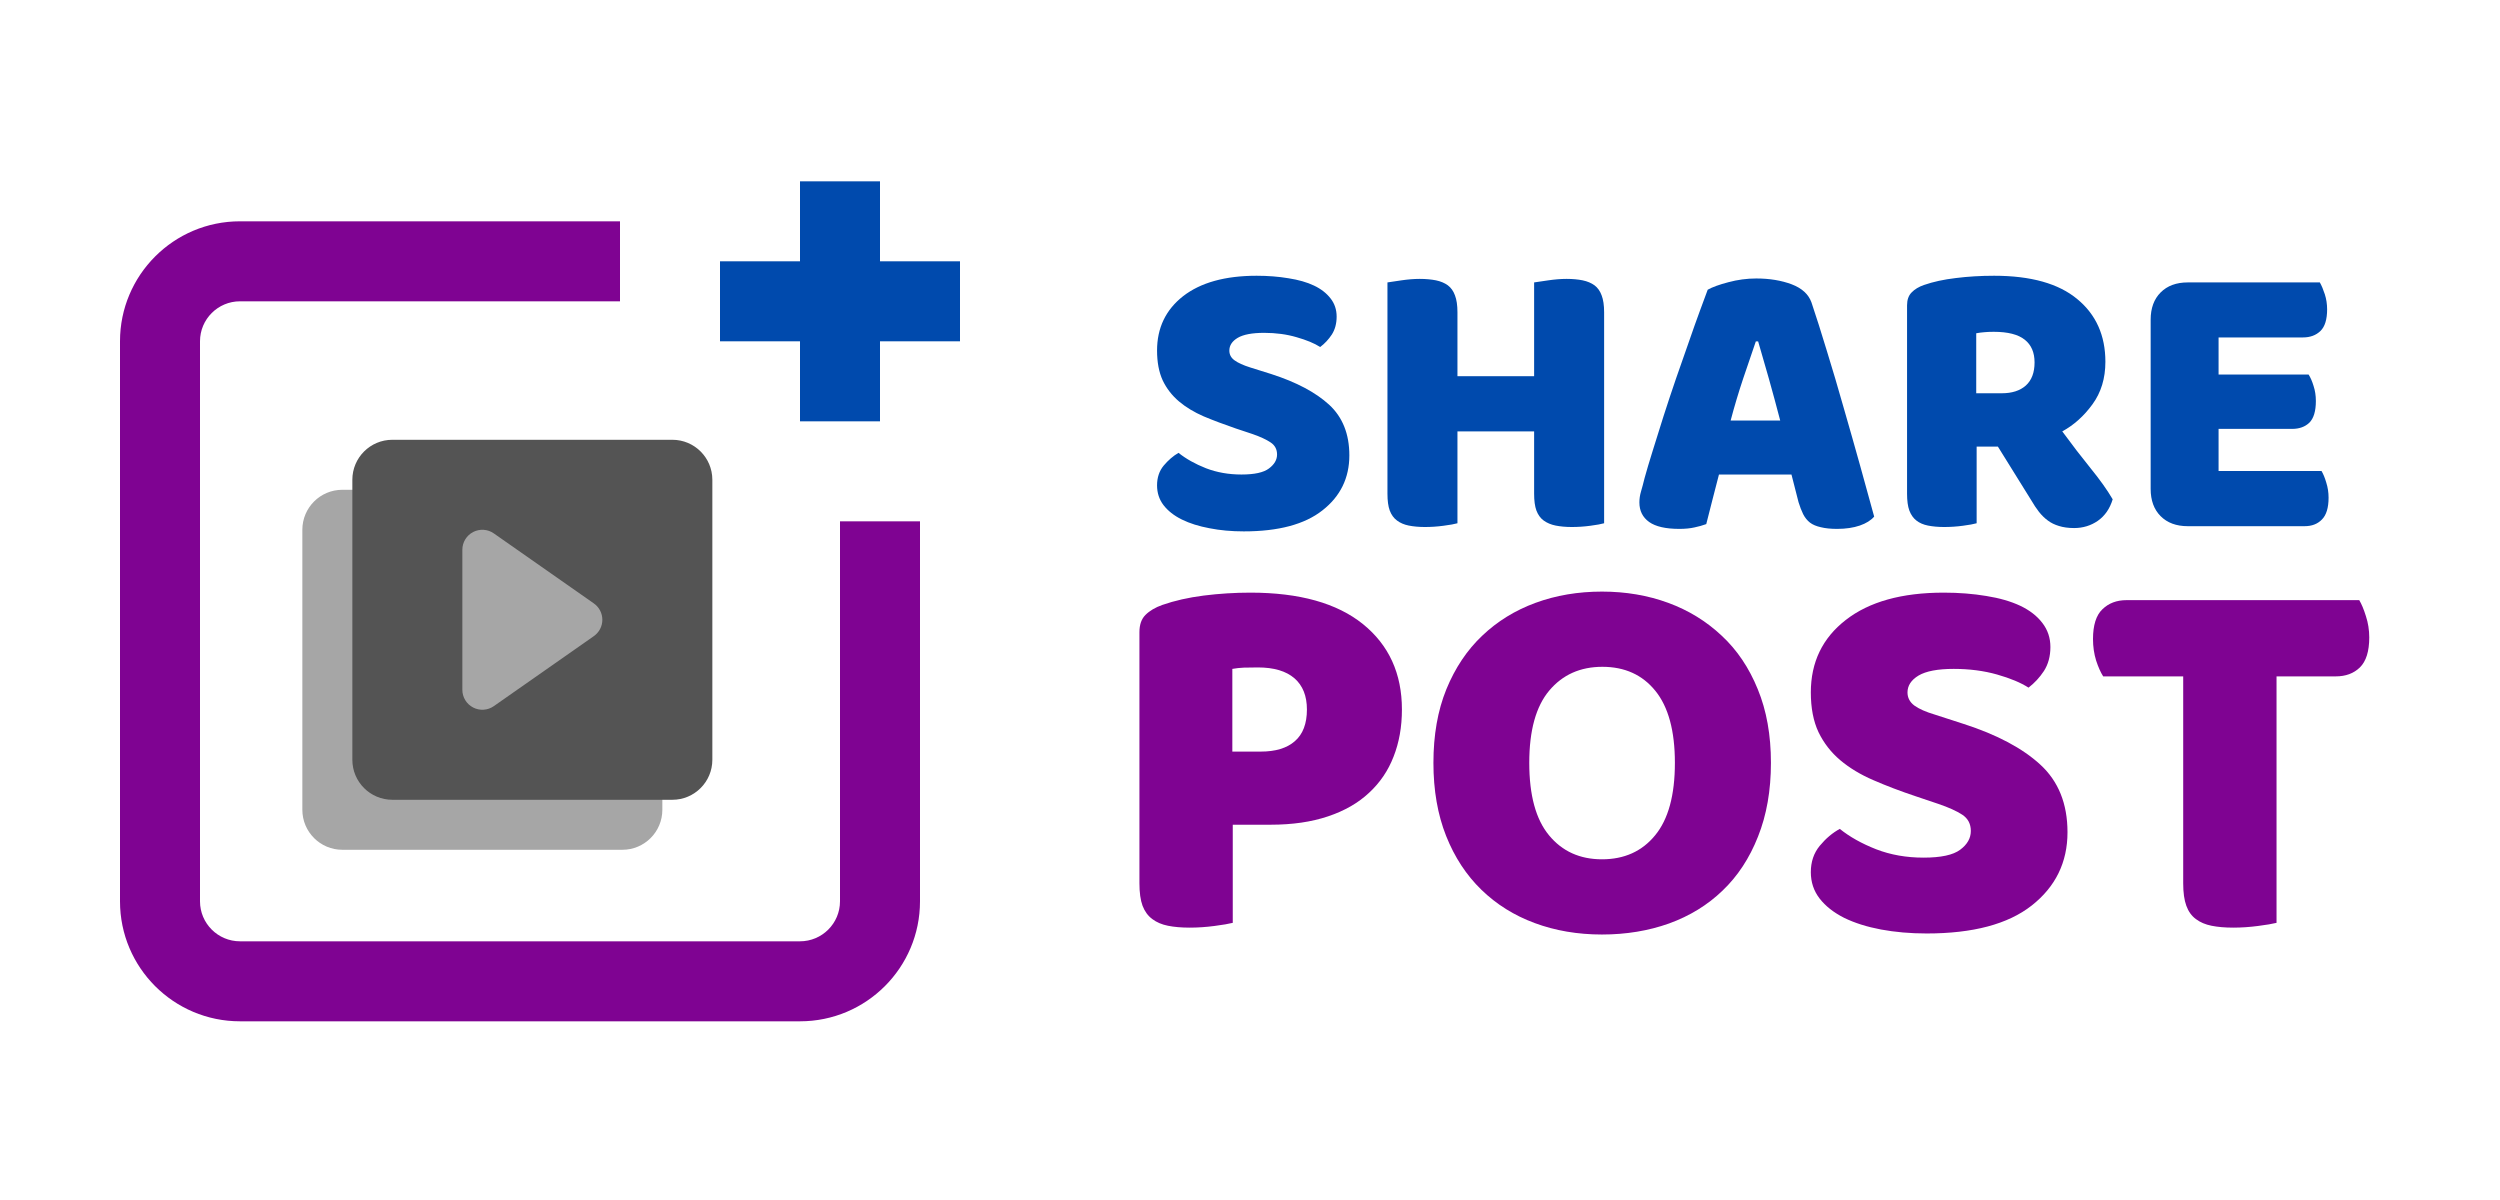
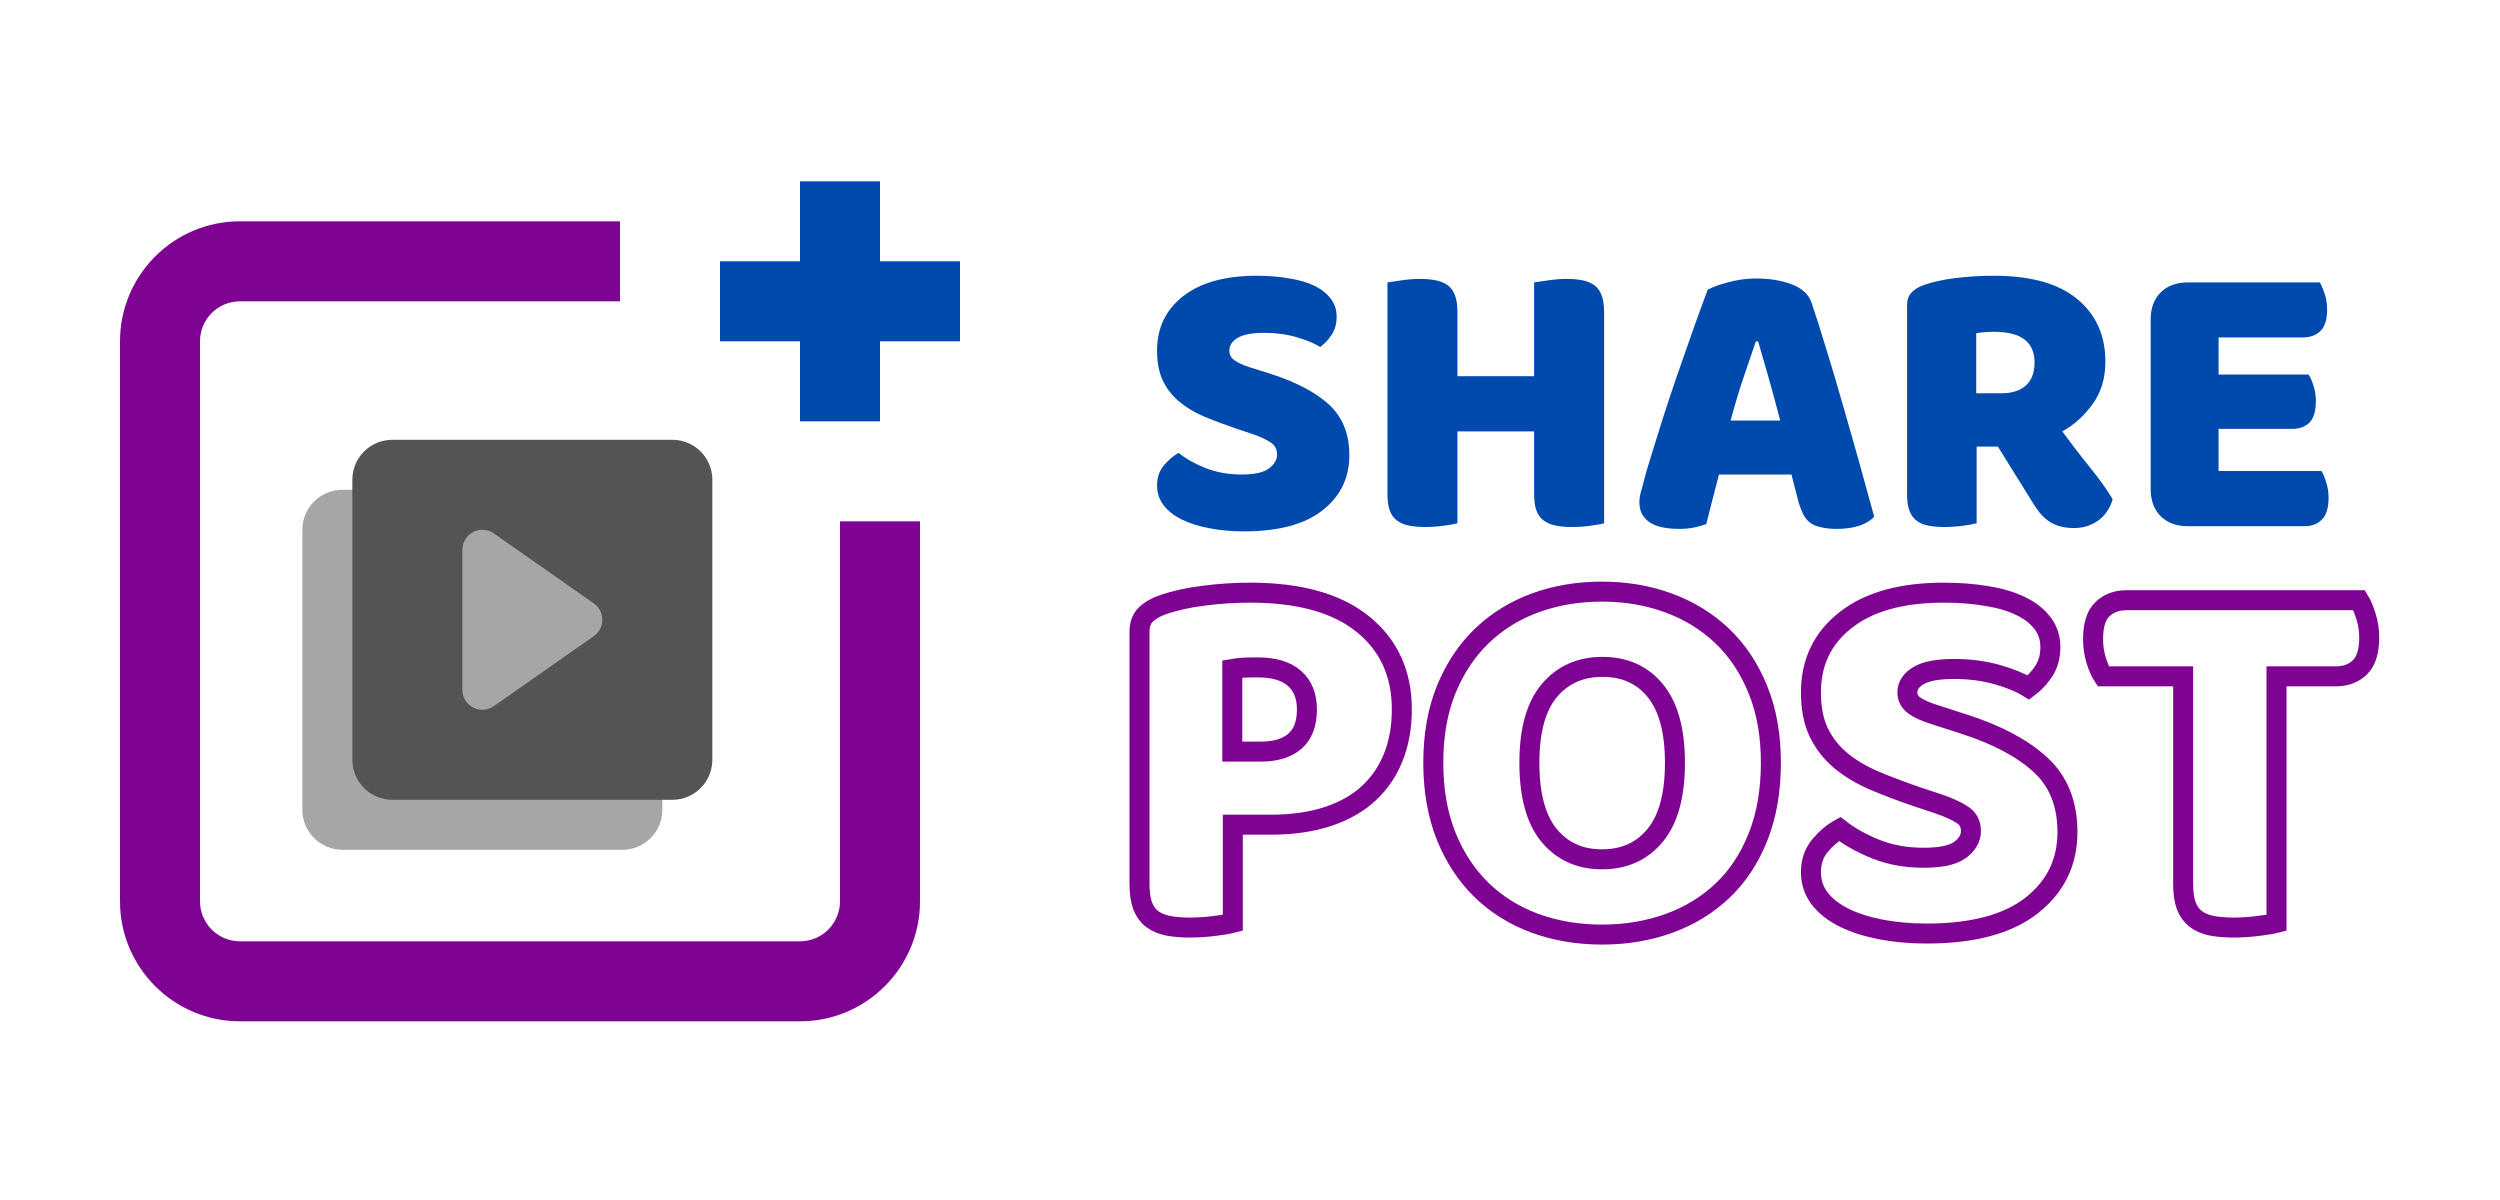
<svg xmlns="http://www.w3.org/2000/svg" width="250" zoomAndPan="magnify" viewBox="0 0 187.5 90" height="120" preserveAspectRatio="xMidYMid meet" version="1.0">
  <defs>
    <g />
    <clipPath id="id1">
      <path d="M 60 13.598 L 66 13.598 L 66 32 L 60 32 Z M 60 13.598 " clip-rule="nonzero" />
    </clipPath>
    <clipPath id="id2">
      <path d="M 9 16 L 69 16 L 69 76.598 L 9 76.598 Z M 9 16 " clip-rule="nonzero" />
    </clipPath>
    <clipPath id="id3">
      <path d="M 22.676 36 L 50 36 L 50 63.734 L 22.676 63.734 Z M 22.676 36 " clip-rule="nonzero" />
    </clipPath>
    <clipPath id="id4">
      <path d="M 26 32.984 L 53.426 32.984 L 53.426 60 L 26 60 Z M 26 32.984 " clip-rule="nonzero" />
    </clipPath>
  </defs>
  <path fill="#004aad" d="M 54 19.598 L 72 19.598 L 72 25.598 L 54 25.598 Z M 54 19.598 " fill-opacity="1" fill-rule="evenodd" />
  <g clip-path="url(#id1)">
    <path fill="#004aad" d="M 60 13.598 L 66 13.598 L 66 31.598 L 60 31.598 Z M 60 13.598 " fill-opacity="1" fill-rule="evenodd" />
  </g>
  <g clip-path="url(#id2)">
    <path fill="#7f0392" d="M 18 22.598 C 16.344 22.598 15 23.941 15 25.598 L 15 67.598 C 15 69.254 16.344 70.598 18 70.598 L 60 70.598 C 61.656 70.598 63 69.254 63 67.598 L 63 39.098 L 69 39.098 L 69 67.598 C 69 72.57 64.969 76.598 60 76.598 L 18 76.598 C 13.031 76.598 9 72.57 9 67.598 L 9 25.598 C 9 20.629 13.031 16.598 18 16.598 L 46.5 16.598 L 46.5 22.598 Z M 18 22.598 " fill-opacity="1" fill-rule="evenodd" />
  </g>
  <g clip-path="url(#id3)">
    <path fill="#a6a6a6" d="M 25.676 36.734 C 24.02 36.734 22.676 38.074 22.676 39.734 L 22.676 60.734 C 22.676 62.391 24.02 63.734 25.676 63.734 L 46.676 63.734 C 48.332 63.734 49.676 62.391 49.676 60.734 L 49.676 39.734 C 49.676 38.074 48.332 36.734 46.676 36.734 Z M 25.676 36.734 " fill-opacity="1" fill-rule="nonzero" />
  </g>
  <g clip-path="url(#id4)">
    <path fill="#545454" d="M 29.426 32.984 C 27.77 32.984 26.426 34.324 26.426 35.984 L 26.426 56.984 C 26.426 58.641 27.77 59.984 29.426 59.984 L 50.426 59.984 C 52.082 59.984 53.426 58.641 53.426 56.984 L 53.426 35.984 C 53.426 34.324 52.082 32.984 50.426 32.984 Z M 29.426 32.984 " fill-opacity="1" fill-rule="nonzero" />
  </g>
  <path fill="#a6a6a6" d="M 37.035 40.004 C 36.578 39.684 35.98 39.645 35.484 39.902 C 34.988 40.16 34.676 40.672 34.676 41.234 L 34.676 51.734 C 34.676 52.293 34.988 52.805 35.484 53.062 C 35.98 53.32 36.578 53.281 37.035 52.961 L 44.535 47.711 C 44.938 47.43 45.176 46.973 45.176 46.484 C 45.176 45.992 44.938 45.535 44.535 45.254 Z M 37.035 40.004 " fill-opacity="1" fill-rule="nonzero" />
  <g fill="#004aad" fill-opacity="1">
    <g transform="translate(85.57617, 39.36968)">
      <g>
        <path d="M 7.109 -7.234 C 6.234 -7.535 5.43 -7.836 4.703 -8.141 C 3.984 -8.453 3.363 -8.828 2.844 -9.266 C 2.32 -9.711 1.914 -10.238 1.625 -10.844 C 1.344 -11.457 1.203 -12.203 1.203 -13.078 C 1.203 -14.773 1.852 -16.133 3.156 -17.156 C 4.469 -18.176 6.305 -18.688 8.672 -18.688 C 9.523 -18.688 10.32 -18.625 11.062 -18.5 C 11.812 -18.383 12.445 -18.203 12.969 -17.953 C 13.5 -17.703 13.914 -17.379 14.219 -16.984 C 14.52 -16.598 14.672 -16.145 14.672 -15.625 C 14.672 -15.102 14.551 -14.656 14.312 -14.281 C 14.07 -13.914 13.781 -13.602 13.438 -13.344 C 13 -13.625 12.41 -13.867 11.672 -14.078 C 10.93 -14.297 10.117 -14.406 9.234 -14.406 C 8.336 -14.406 7.676 -14.281 7.25 -14.031 C 6.832 -13.781 6.625 -13.461 6.625 -13.078 C 6.625 -12.773 6.754 -12.531 7.016 -12.344 C 7.273 -12.156 7.664 -11.977 8.188 -11.812 L 9.781 -11.312 C 11.656 -10.707 13.098 -9.941 14.109 -9.016 C 15.117 -8.086 15.625 -6.82 15.625 -5.219 C 15.625 -3.52 14.953 -2.145 13.609 -1.094 C 12.273 -0.039 10.305 0.484 7.703 0.484 C 6.785 0.484 5.93 0.406 5.141 0.25 C 4.348 0.102 3.656 -0.113 3.062 -0.406 C 2.477 -0.695 2.02 -1.055 1.688 -1.484 C 1.363 -1.91 1.203 -2.406 1.203 -2.969 C 1.203 -3.551 1.367 -4.047 1.703 -4.453 C 2.047 -4.859 2.414 -5.176 2.812 -5.406 C 3.375 -4.957 4.062 -4.57 4.875 -4.25 C 5.688 -3.938 6.57 -3.781 7.531 -3.781 C 8.508 -3.781 9.195 -3.93 9.594 -4.234 C 10 -4.535 10.203 -4.883 10.203 -5.281 C 10.203 -5.676 10.039 -5.977 9.719 -6.188 C 9.395 -6.406 8.945 -6.613 8.375 -6.812 Z M 7.109 -7.234 " />
      </g>
    </g>
  </g>
  <g fill="#004aad" fill-opacity="1">
    <g transform="translate(102.1061, 39.36968)">
      <g>
        <path d="M 18.203 -0.125 C 17.984 -0.062 17.641 0 17.172 0.062 C 16.703 0.125 16.238 0.156 15.781 0.156 C 15.32 0.156 14.914 0.117 14.562 0.047 C 14.219 -0.023 13.922 -0.148 13.672 -0.328 C 13.43 -0.504 13.25 -0.754 13.125 -1.078 C 13.008 -1.398 12.953 -1.82 12.953 -2.344 L 12.953 -7.016 L 7.203 -7.016 L 7.203 -0.125 C 6.984 -0.062 6.633 0 6.156 0.062 C 5.688 0.125 5.223 0.156 4.766 0.156 C 4.305 0.156 3.898 0.117 3.547 0.047 C 3.203 -0.023 2.91 -0.148 2.672 -0.328 C 2.43 -0.504 2.25 -0.754 2.125 -1.078 C 2.008 -1.398 1.953 -1.82 1.953 -2.344 L 1.953 -18.188 C 2.172 -18.219 2.52 -18.27 3 -18.344 C 3.477 -18.414 3.938 -18.453 4.375 -18.453 C 4.832 -18.453 5.238 -18.414 5.594 -18.344 C 5.945 -18.27 6.242 -18.145 6.484 -17.969 C 6.723 -17.789 6.898 -17.539 7.016 -17.219 C 7.141 -16.895 7.203 -16.473 7.203 -15.953 L 7.203 -11.156 L 12.953 -11.156 L 12.953 -18.188 C 13.18 -18.219 13.535 -18.27 14.016 -18.344 C 14.492 -18.414 14.953 -18.453 15.391 -18.453 C 15.848 -18.453 16.25 -18.414 16.594 -18.344 C 16.945 -18.27 17.242 -18.145 17.484 -17.969 C 17.723 -17.789 17.898 -17.539 18.016 -17.219 C 18.141 -16.895 18.203 -16.473 18.203 -15.953 Z M 18.203 -0.125 " />
      </g>
    </g>
  </g>
  <g fill="#004aad" fill-opacity="1">
    <g transform="translate(122.2661, 39.36968)">
      <g>
        <path d="M 5.812 -17.641 C 6.156 -17.836 6.672 -18.023 7.359 -18.203 C 8.055 -18.391 8.754 -18.484 9.453 -18.484 C 10.453 -18.484 11.336 -18.336 12.109 -18.047 C 12.879 -17.754 13.375 -17.301 13.594 -16.688 C 13.945 -15.645 14.332 -14.43 14.75 -13.047 C 15.176 -11.672 15.598 -10.242 16.016 -8.766 C 16.441 -7.297 16.852 -5.848 17.25 -4.422 C 17.645 -2.992 17.992 -1.727 18.297 -0.625 C 18.055 -0.344 17.695 -0.117 17.219 0.047 C 16.738 0.211 16.172 0.297 15.516 0.297 C 15.035 0.297 14.629 0.254 14.297 0.172 C 13.961 0.098 13.691 -0.016 13.484 -0.172 C 13.273 -0.336 13.102 -0.551 12.969 -0.812 C 12.844 -1.07 12.727 -1.367 12.625 -1.703 L 12.094 -3.781 L 6.656 -3.781 C 6.5 -3.176 6.336 -2.551 6.172 -1.906 C 6.016 -1.27 5.859 -0.656 5.703 -0.062 C 5.422 0.039 5.125 0.125 4.812 0.188 C 4.5 0.258 4.125 0.297 3.688 0.297 C 2.664 0.297 1.91 0.125 1.422 -0.219 C 0.93 -0.57 0.688 -1.062 0.688 -1.688 C 0.688 -1.957 0.727 -2.234 0.812 -2.516 C 0.895 -2.797 0.984 -3.129 1.078 -3.516 C 1.223 -4.047 1.422 -4.711 1.672 -5.516 C 1.922 -6.316 2.191 -7.18 2.484 -8.109 C 2.785 -9.047 3.102 -10.004 3.438 -10.984 C 3.781 -11.961 4.102 -12.883 4.406 -13.75 C 4.707 -14.625 4.984 -15.398 5.234 -16.078 C 5.484 -16.754 5.676 -17.273 5.812 -17.641 Z M 9.422 -13.766 C 9.141 -12.93 8.82 -12 8.469 -10.969 C 8.125 -9.938 7.812 -8.891 7.531 -7.828 L 11.25 -7.828 C 10.969 -8.91 10.68 -9.969 10.391 -11 C 10.098 -12.031 9.832 -12.953 9.594 -13.766 Z M 9.422 -13.766 " />
      </g>
    </g>
  </g>
  <g fill="#004aad" fill-opacity="1">
    <g transform="translate(141.0761, 39.36968)">
      <g>
        <path d="M 7.172 -5.875 L 7.172 -0.125 C 6.953 -0.062 6.609 0 6.141 0.062 C 5.672 0.125 5.203 0.156 4.734 0.156 C 4.273 0.156 3.867 0.117 3.516 0.047 C 3.172 -0.023 2.883 -0.148 2.656 -0.328 C 2.426 -0.504 2.25 -0.754 2.125 -1.078 C 2.008 -1.398 1.953 -1.82 1.953 -2.344 L 1.953 -16.469 C 1.953 -16.883 2.066 -17.207 2.297 -17.438 C 2.523 -17.676 2.836 -17.863 3.234 -18 C 3.922 -18.238 4.711 -18.41 5.609 -18.516 C 6.504 -18.629 7.461 -18.688 8.484 -18.688 C 11.242 -18.688 13.32 -18.102 14.719 -16.938 C 16.125 -15.781 16.828 -14.211 16.828 -12.234 C 16.828 -10.992 16.504 -9.93 15.859 -9.047 C 15.223 -8.172 14.469 -7.492 13.594 -7.016 C 14.312 -6.035 15.02 -5.113 15.719 -4.25 C 16.414 -3.395 16.969 -2.617 17.375 -1.922 C 17.164 -1.223 16.797 -0.688 16.266 -0.312 C 15.742 0.051 15.148 0.234 14.484 0.234 C 14.047 0.234 13.664 0.18 13.344 0.078 C 13.031 -0.016 12.754 -0.148 12.516 -0.328 C 12.273 -0.504 12.051 -0.723 11.844 -0.984 C 11.645 -1.242 11.457 -1.523 11.281 -1.828 L 8.766 -5.875 Z M 9.062 -9.875 C 9.82 -9.875 10.422 -10.066 10.859 -10.453 C 11.297 -10.848 11.516 -11.426 11.516 -12.188 C 11.516 -12.938 11.27 -13.504 10.781 -13.891 C 10.289 -14.285 9.516 -14.484 8.453 -14.484 C 8.16 -14.484 7.922 -14.473 7.734 -14.453 C 7.555 -14.441 7.359 -14.414 7.141 -14.375 L 7.141 -9.875 Z M 9.062 -9.875 " />
      </g>
    </g>
  </g>
  <g fill="#004aad" fill-opacity="1">
    <g transform="translate(159.3461, 39.36968)">
      <g>
        <path d="M 1.953 -15.391 C 1.953 -16.254 2.203 -16.938 2.703 -17.438 C 3.203 -17.938 3.879 -18.188 4.734 -18.188 L 14.641 -18.188 C 14.773 -17.957 14.898 -17.66 15.016 -17.297 C 15.129 -16.941 15.188 -16.566 15.188 -16.172 C 15.188 -15.41 15.02 -14.867 14.688 -14.547 C 14.352 -14.223 13.914 -14.062 13.375 -14.062 L 7.047 -14.062 L 7.047 -11.281 L 13.797 -11.281 C 13.941 -11.062 14.066 -10.773 14.172 -10.422 C 14.285 -10.078 14.344 -9.703 14.344 -9.297 C 14.344 -8.535 14.18 -7.992 13.859 -7.672 C 13.535 -7.359 13.102 -7.203 12.562 -7.203 L 7.047 -7.203 L 7.047 -4.047 L 14.766 -4.047 C 14.898 -3.828 15.02 -3.535 15.125 -3.172 C 15.238 -2.816 15.297 -2.441 15.297 -2.047 C 15.297 -1.285 15.129 -0.738 14.797 -0.406 C 14.473 -0.07 14.039 0.094 13.5 0.094 L 4.734 0.094 C 3.879 0.094 3.203 -0.156 2.703 -0.656 C 2.203 -1.156 1.953 -1.836 1.953 -2.703 Z M 1.953 -15.391 " />
      </g>
    </g>
  </g>
-   <g fill="#7f0392" fill-opacity="1">
-     <g transform="translate(82.86327, 69.36967)">
-       <g>
-         <path d="M 11.688 -13 C 12.801 -13 13.656 -13.258 14.25 -13.781 C 14.852 -14.301 15.156 -15.094 15.156 -16.156 C 15.156 -17.176 14.844 -17.957 14.219 -18.5 C 13.594 -19.039 12.68 -19.312 11.484 -19.312 C 11.055 -19.312 10.703 -19.305 10.422 -19.297 C 10.141 -19.285 9.852 -19.254 9.562 -19.203 L 9.562 -13 Z M 9.594 -0.156 C 9.301 -0.082 8.844 -0.004 8.219 0.078 C 7.594 0.16 6.973 0.203 6.359 0.203 C 5.742 0.203 5.203 0.156 4.734 0.062 C 4.273 -0.031 3.883 -0.195 3.562 -0.438 C 3.238 -0.676 2.992 -1.008 2.828 -1.438 C 2.672 -1.863 2.594 -2.426 2.594 -3.125 L 2.594 -21.953 C 2.594 -22.516 2.742 -22.945 3.047 -23.25 C 3.359 -23.562 3.781 -23.812 4.312 -24 C 5.227 -24.32 6.266 -24.555 7.422 -24.703 C 8.578 -24.848 9.742 -24.922 10.922 -24.922 C 14.598 -24.922 17.41 -24.133 19.359 -22.562 C 21.305 -20.988 22.281 -18.852 22.281 -16.156 C 22.281 -14.852 22.07 -13.676 21.656 -12.625 C 21.25 -11.57 20.633 -10.664 19.812 -9.906 C 19 -9.145 17.973 -8.555 16.734 -8.141 C 15.492 -7.723 14.062 -7.516 12.438 -7.516 L 9.594 -7.516 Z M 9.594 -0.156 " />
-       </g>
-     </g>
-   </g>
-   <g fill="#7f0392" fill-opacity="1">
-     <g transform="translate(106.101, 69.36967)">
-       <g>
-         <path d="M 1.406 -12.156 C 1.406 -14.238 1.727 -16.078 2.375 -17.672 C 3.031 -19.273 3.926 -20.613 5.062 -21.688 C 6.195 -22.77 7.531 -23.594 9.062 -24.156 C 10.594 -24.719 12.254 -25 14.047 -25 C 15.828 -25 17.484 -24.719 19.016 -24.156 C 20.547 -23.594 21.883 -22.77 23.031 -21.688 C 24.188 -20.613 25.086 -19.273 25.734 -17.672 C 26.391 -16.078 26.719 -14.238 26.719 -12.156 C 26.719 -10.082 26.395 -8.238 25.75 -6.625 C 25.113 -5.008 24.227 -3.66 23.094 -2.578 C 21.969 -1.492 20.629 -0.672 19.078 -0.109 C 17.535 0.441 15.859 0.719 14.047 0.719 C 12.223 0.719 10.539 0.43 9 -0.141 C 7.457 -0.711 6.125 -1.547 5 -2.641 C 3.875 -3.734 2.992 -5.078 2.359 -6.672 C 1.723 -8.273 1.406 -10.102 1.406 -12.156 Z M 8.594 -12.156 C 8.594 -9.727 9.086 -7.914 10.078 -6.719 C 11.066 -5.52 12.391 -4.922 14.047 -4.922 C 15.723 -4.922 17.051 -5.52 18.031 -6.719 C 19.02 -7.914 19.516 -9.727 19.516 -12.156 C 19.516 -14.562 19.023 -16.363 18.047 -17.562 C 17.078 -18.758 15.754 -19.359 14.078 -19.359 C 12.422 -19.359 11.094 -18.766 10.094 -17.578 C 9.094 -16.391 8.594 -14.582 8.594 -12.156 Z M 8.594 -12.156 " />
-       </g>
-     </g>
-   </g>
-   <g fill="#7f0392" fill-opacity="1">
-     <g transform="translate(134.2182, 69.36967)">
-       <g>
-         <path d="M 9.484 -9.641 C 8.305 -10.035 7.238 -10.441 6.281 -10.859 C 5.32 -11.273 4.492 -11.773 3.797 -12.359 C 3.109 -12.941 2.566 -13.641 2.172 -14.453 C 1.785 -15.273 1.594 -16.27 1.594 -17.438 C 1.594 -19.707 2.469 -21.52 4.219 -22.875 C 5.969 -24.238 8.414 -24.922 11.562 -24.922 C 12.707 -24.922 13.77 -24.836 14.75 -24.672 C 15.738 -24.516 16.586 -24.27 17.297 -23.938 C 18.004 -23.602 18.555 -23.176 18.953 -22.656 C 19.359 -22.133 19.562 -21.531 19.562 -20.844 C 19.562 -20.145 19.398 -19.547 19.078 -19.047 C 18.754 -18.555 18.367 -18.141 17.922 -17.797 C 17.336 -18.172 16.551 -18.5 15.562 -18.781 C 14.57 -19.062 13.488 -19.203 12.312 -19.203 C 11.113 -19.203 10.234 -19.035 9.672 -18.703 C 9.117 -18.367 8.844 -17.945 8.844 -17.438 C 8.844 -17.039 9.016 -16.711 9.359 -16.453 C 9.703 -16.203 10.223 -15.973 10.922 -15.766 L 13.047 -15.078 C 15.547 -14.273 17.469 -13.254 18.812 -12.016 C 20.164 -10.773 20.844 -9.086 20.844 -6.953 C 20.844 -4.691 19.945 -2.859 18.156 -1.453 C 16.375 -0.055 13.75 0.641 10.281 0.641 C 9.051 0.641 7.91 0.539 6.859 0.344 C 5.805 0.145 4.883 -0.145 4.094 -0.531 C 3.312 -0.926 2.695 -1.41 2.25 -1.984 C 1.812 -2.555 1.594 -3.211 1.594 -3.953 C 1.594 -4.734 1.816 -5.395 2.266 -5.938 C 2.723 -6.488 3.223 -6.91 3.766 -7.203 C 4.504 -6.609 5.414 -6.098 6.5 -5.672 C 7.582 -5.254 8.766 -5.047 10.047 -5.047 C 11.348 -5.047 12.266 -5.242 12.797 -5.641 C 13.328 -6.035 13.594 -6.504 13.594 -7.047 C 13.594 -7.578 13.379 -7.984 12.953 -8.266 C 12.523 -8.547 11.926 -8.816 11.156 -9.078 Z M 9.484 -9.641 " />
-       </g>
-     </g>
-   </g>
-   <g fill="#7f0392" fill-opacity="1">
-     <g transform="translate(156.256, 69.36967)">
-       <g>
-         <path d="M 1.484 -18.641 C 1.297 -18.93 1.117 -19.328 0.953 -19.828 C 0.797 -20.336 0.719 -20.875 0.719 -21.438 C 0.719 -22.477 0.953 -23.223 1.422 -23.672 C 1.891 -24.129 2.492 -24.359 3.234 -24.359 L 20.688 -24.359 C 20.863 -24.066 21.031 -23.664 21.188 -23.156 C 21.352 -22.656 21.438 -22.125 21.438 -21.562 C 21.438 -20.52 21.203 -19.77 20.734 -19.312 C 20.273 -18.863 19.672 -18.641 18.922 -18.641 L 14.484 -18.641 L 14.484 -0.156 C 14.191 -0.082 13.727 -0.004 13.094 0.078 C 12.469 0.16 11.848 0.203 11.234 0.203 C 10.617 0.203 10.078 0.156 9.609 0.062 C 9.148 -0.031 8.758 -0.195 8.438 -0.438 C 8.113 -0.676 7.875 -1.008 7.719 -1.438 C 7.562 -1.863 7.484 -2.426 7.484 -3.125 L 7.484 -18.641 Z M 1.484 -18.641 " />
-       </g>
-     </g>
-   </g>
+   <path stroke-linecap="butt" transform="matrix(0.75, 0, 0, 0.75, 82.86327, 29.61968)" fill="none" stroke-linejoin="miter" d="M 15.573 35.669 C 17.063 35.669 18.208 35.325 19.01 34.627 C 19.807 33.934 20.208 32.877 20.208 31.45 C 20.208 30.106 19.792 29.07 18.958 28.34 C 18.125 27.611 16.906 27.247 15.313 27.247 C 14.74 27.247 14.266 27.257 13.891 27.273 C 13.521 27.288 13.135 27.335 12.745 27.403 L 12.745 35.669 Z M 12.797 52.794 C 12.406 52.898 11.792 53.002 10.948 53.106 C 10.115 53.21 9.292 53.262 8.474 53.262 C 7.661 53.262 6.938 53.2 6.313 53.08 C 5.698 52.955 5.172 52.736 4.74 52.413 C 4.313 52.09 3.995 51.648 3.776 51.085 C 3.568 50.512 3.464 49.768 3.464 48.846 L 3.464 23.715 C 3.464 22.971 3.667 22.393 4.073 21.986 C 4.484 21.58 5.042 21.247 5.755 20.997 C 6.969 20.57 8.349 20.262 9.896 20.075 C 11.443 19.872 12.995 19.773 14.557 19.773 C 19.458 19.773 23.208 20.825 25.807 22.924 C 28.401 25.023 29.698 27.866 29.698 31.45 C 29.698 33.195 29.422 34.773 28.865 36.179 C 28.318 37.585 27.505 38.794 26.417 39.809 C 25.344 40.82 23.974 41.601 22.318 42.153 C 20.667 42.7 18.755 42.976 16.589 42.976 L 12.797 42.976 Z M 32.844 36.788 C 32.844 34.012 33.281 31.559 34.146 29.434 C 35.026 27.299 36.219 25.512 37.729 24.07 C 39.24 22.627 41.016 21.533 43.052 20.788 C 45.104 20.044 47.318 19.669 49.708 19.669 C 52.083 19.669 54.292 20.044 56.333 20.788 C 58.38 21.533 60.172 22.627 61.698 24.07 C 63.224 25.512 64.422 27.299 65.292 29.434 C 66.167 31.559 66.604 34.012 66.604 36.788 C 66.604 39.559 66.182 42.018 65.328 44.174 C 64.479 46.325 63.297 48.122 61.776 49.564 C 60.266 51.002 58.479 52.096 56.411 52.846 C 54.354 53.59 52.12 53.965 49.708 53.965 C 47.286 53.965 45.042 53.58 42.974 52.82 C 40.917 52.054 39.141 50.945 37.651 49.486 C 36.156 48.028 34.979 46.231 34.12 44.096 C 33.271 41.96 32.844 39.523 32.844 36.788 Z M 42.453 36.788 C 42.453 40.028 43.109 42.445 44.422 44.044 C 45.74 45.637 47.5 46.439 49.708 46.439 C 51.948 46.439 53.719 45.637 55.031 44.044 C 56.349 42.445 57.01 40.028 57.01 36.788 C 57.01 33.585 56.359 31.189 55.057 29.59 C 53.766 27.991 52 27.195 49.76 27.195 C 47.552 27.195 45.781 27.986 44.448 29.564 C 43.12 31.143 42.453 33.554 42.453 36.788 Z M 81.115 40.148 C 79.552 39.611 78.13 39.07 76.844 38.523 C 75.568 37.965 74.469 37.299 73.536 36.518 C 72.62 35.736 71.896 34.804 71.375 33.715 C 70.865 32.632 70.609 31.309 70.609 29.747 C 70.609 26.726 71.771 24.309 74.099 22.497 C 76.422 20.679 79.688 19.773 83.891 19.773 C 85.417 19.773 86.833 19.882 88.146 20.101 C 89.464 20.309 90.594 20.637 91.531 21.09 C 92.479 21.533 93.214 22.101 93.745 22.794 C 94.281 23.481 94.552 24.288 94.552 25.215 C 94.552 26.137 94.339 26.924 93.917 27.585 C 93.49 28.247 92.974 28.804 92.365 29.262 C 91.583 28.768 90.531 28.335 89.214 27.96 C 87.901 27.59 86.469 27.403 84.906 27.403 C 83.297 27.403 82.125 27.622 81.375 28.064 C 80.63 28.507 80.255 29.07 80.255 29.747 C 80.255 30.283 80.484 30.721 80.948 31.059 C 81.417 31.393 82.109 31.7 83.031 31.986 L 85.854 32.898 C 89.198 33.965 91.766 35.33 93.563 36.986 C 95.359 38.632 96.26 40.877 96.26 43.715 C 96.26 46.736 95.063 49.184 92.677 51.059 C 90.297 52.924 86.802 53.861 82.182 53.861 C 80.542 53.861 79.021 53.726 77.615 53.455 C 76.214 53.184 74.99 52.794 73.943 52.283 C 72.891 51.762 72.073 51.122 71.479 50.356 C 70.901 49.596 70.609 48.71 70.609 47.715 C 70.609 46.689 70.906 45.814 71.505 45.085 C 72.115 44.356 72.776 43.794 73.484 43.403 C 74.484 44.184 75.698 44.861 77.13 45.434 C 78.573 46.002 80.146 46.283 81.859 46.283 C 83.604 46.283 84.828 46.018 85.542 45.486 C 86.255 44.95 86.609 44.325 86.609 43.611 C 86.609 42.903 86.323 42.356 85.75 41.986 C 85.188 41.611 84.385 41.247 83.354 40.893 Z M 99.839 28.143 C 99.583 27.752 99.349 27.226 99.135 26.554 C 98.927 25.877 98.823 25.169 98.823 24.419 C 98.823 23.033 99.13 22.038 99.745 21.439 C 100.37 20.83 101.182 20.528 102.177 20.528 L 125.432 20.528 C 125.677 20.919 125.901 21.455 126.109 22.132 C 126.328 22.799 126.438 23.507 126.438 24.252 C 126.438 25.643 126.125 26.637 125.5 27.247 C 124.88 27.846 124.073 28.143 123.078 28.143 L 117.167 28.143 L 117.167 52.794 C 116.776 52.898 116.156 53.002 115.318 53.106 C 114.484 53.21 113.661 53.262 112.844 53.262 C 112.026 53.262 111.307 53.2 110.682 53.08 C 110.057 52.955 109.531 52.736 109.104 52.413 C 108.682 52.09 108.359 51.648 108.141 51.085 C 107.932 50.512 107.828 49.768 107.828 48.846 L 107.828 28.143 Z M 99.839 28.143 " stroke="#7f0392" stroke-width="2" stroke-opacity="1" stroke-miterlimit="4" />
</svg>
